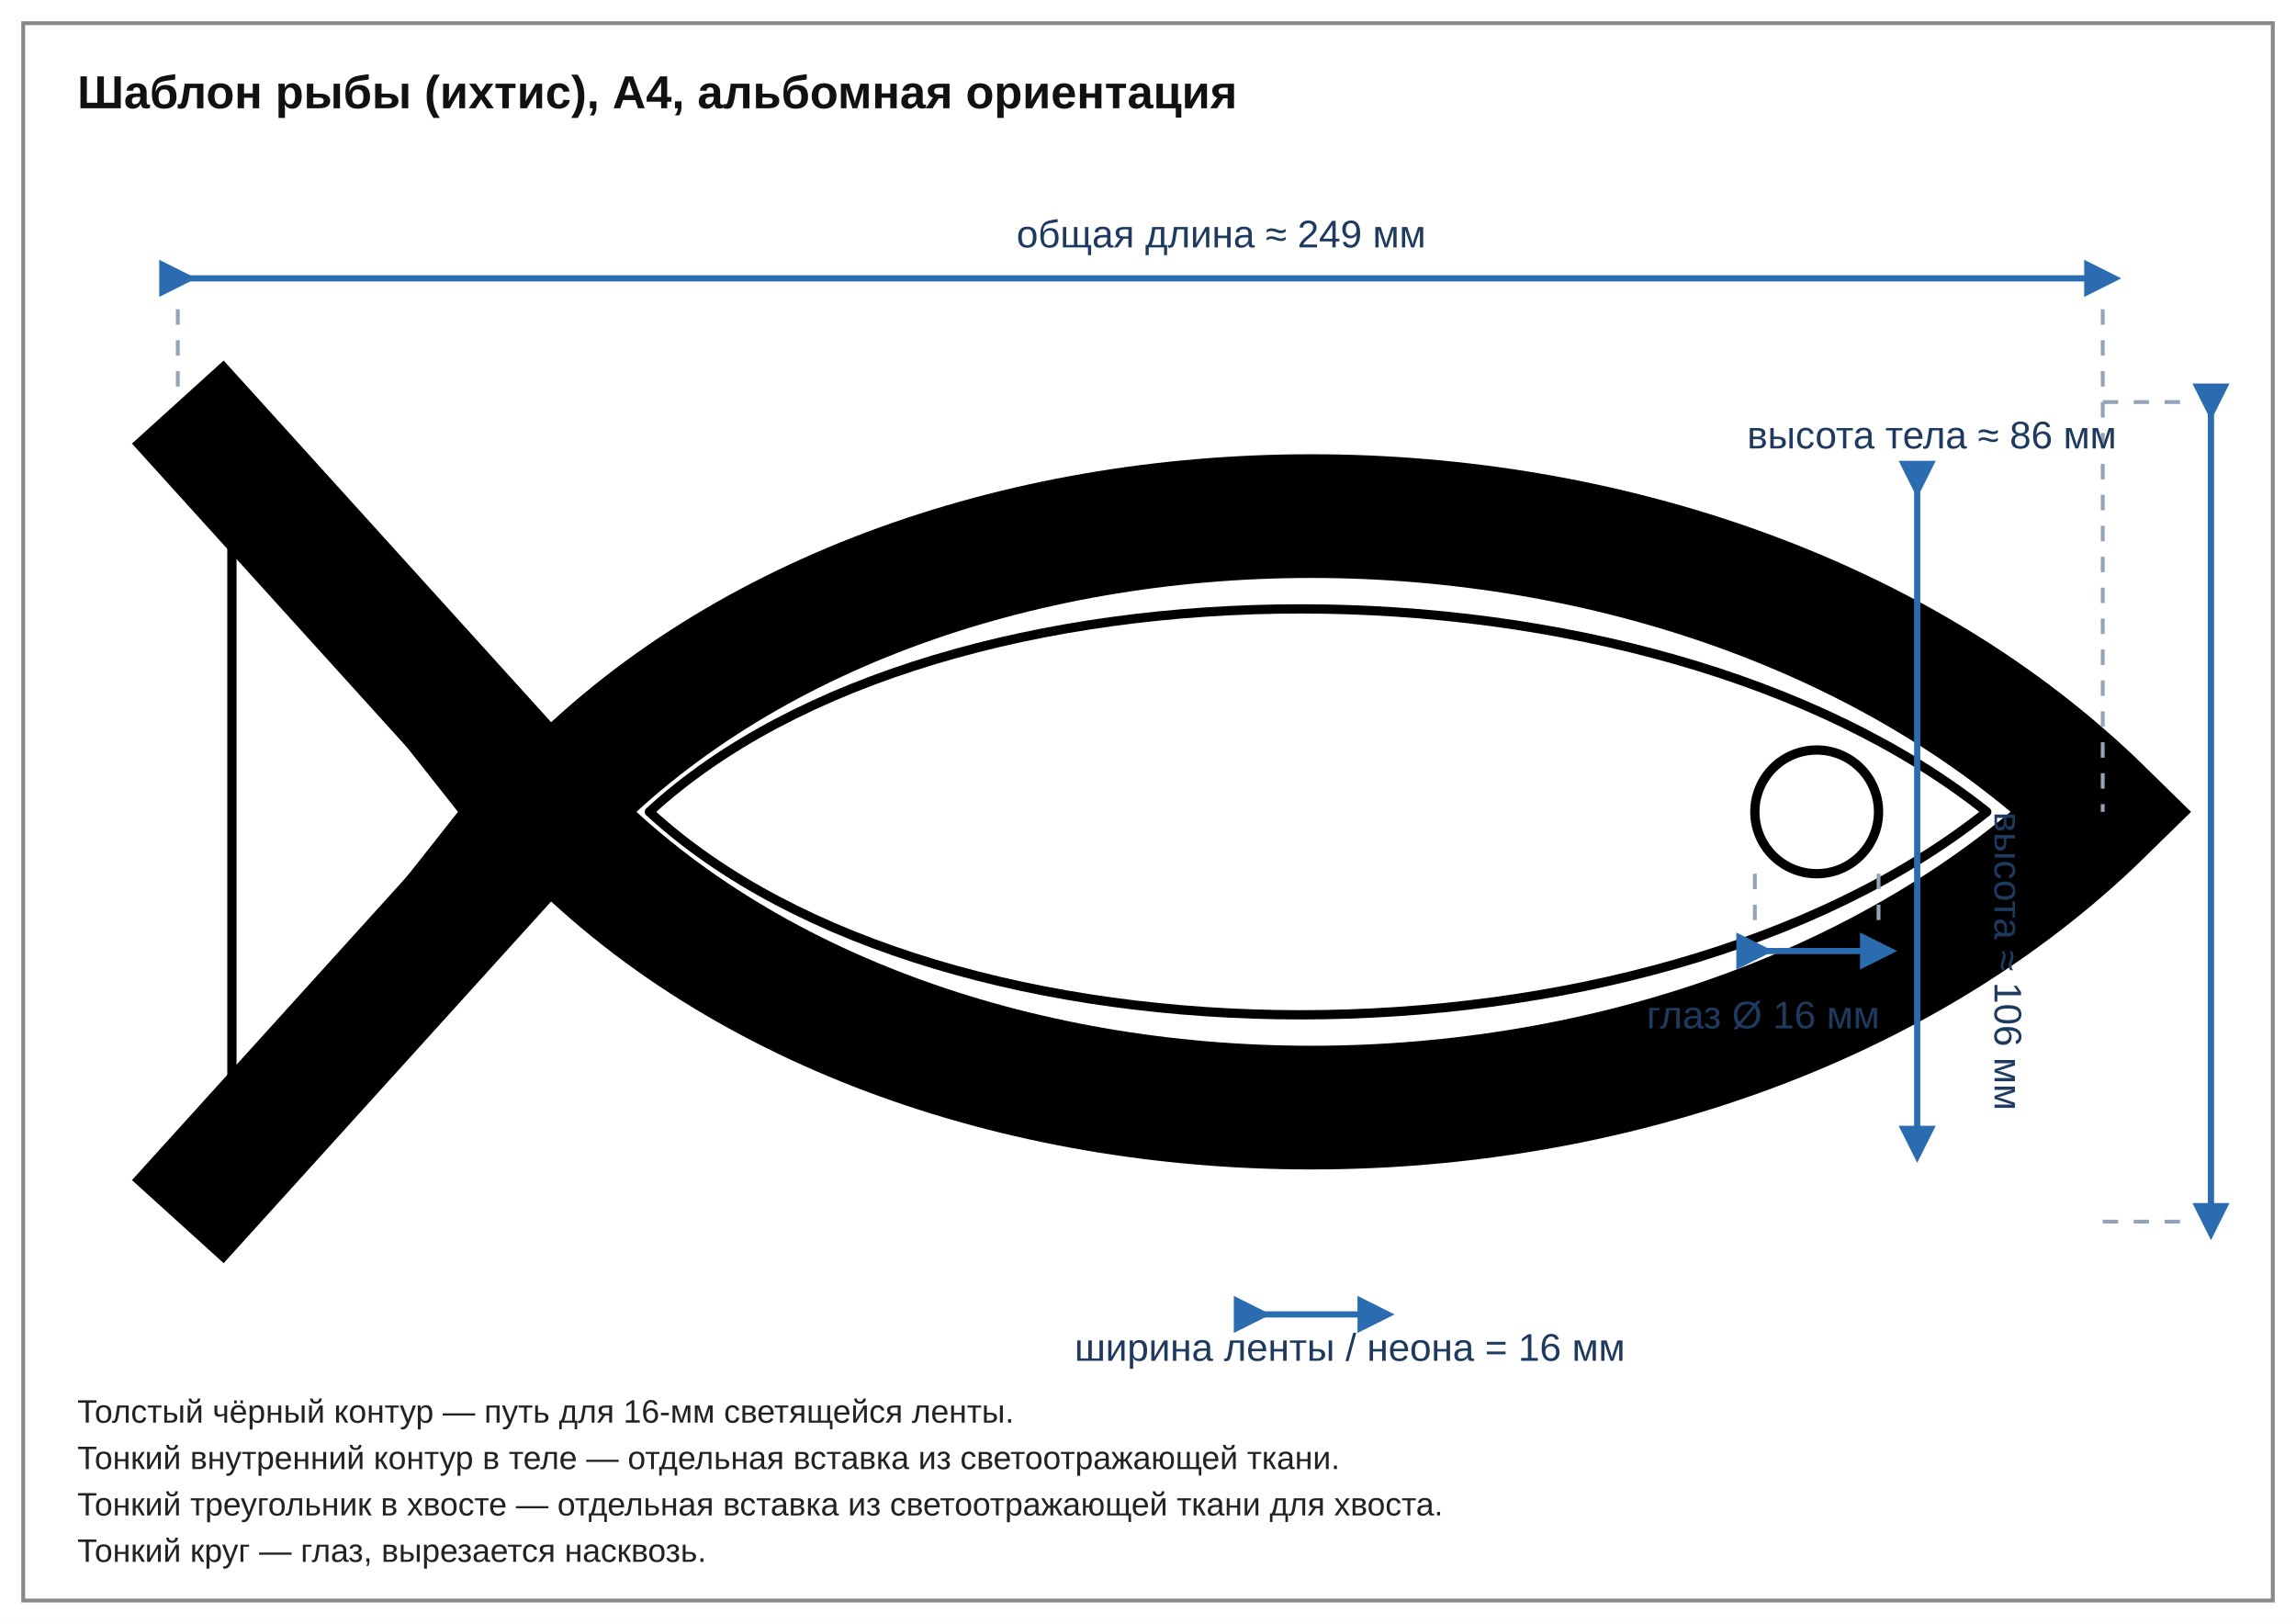
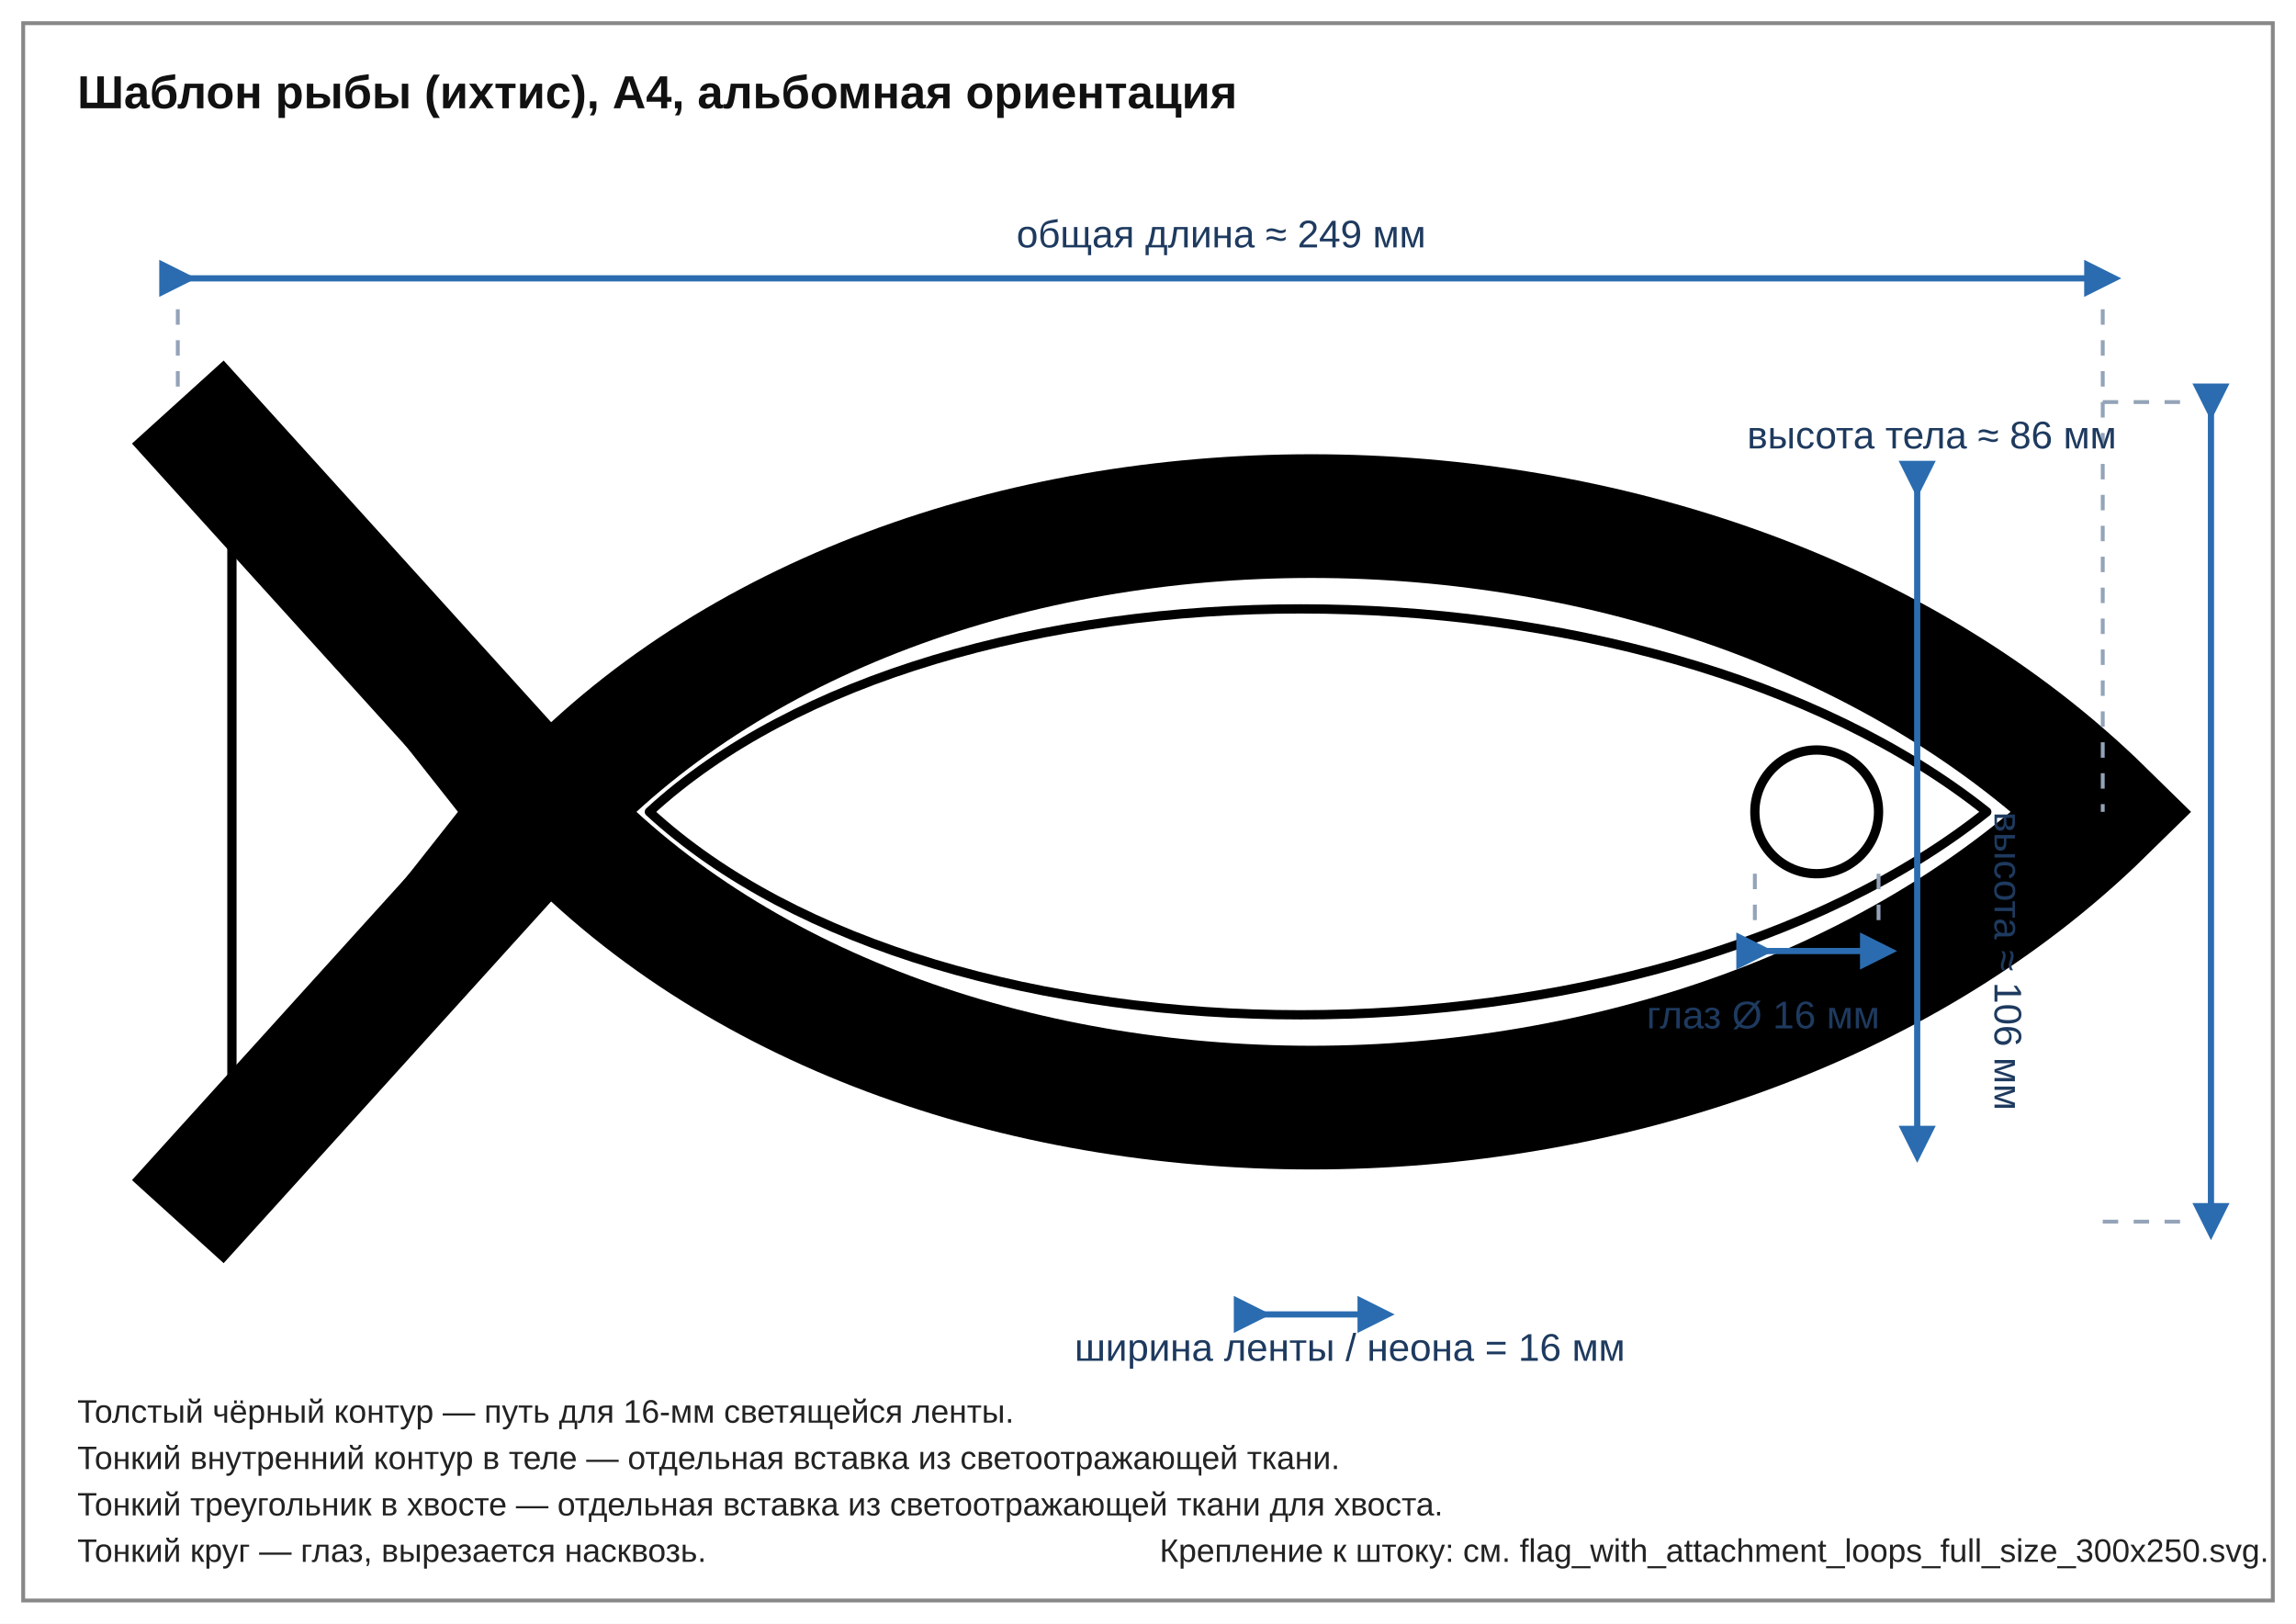
<svg xmlns="http://www.w3.org/2000/svg" width="297.0mm" height="210.0mm" viewBox="0 0 297.0 210.0">
  <defs>
    <marker id="arrow" markerWidth="6" markerHeight="6" refX="3" refY="3" orient="auto">
      <path d="M0,0 L6,3 L0,6 z" fill="#2b6cb0" />
    </marker>
    <style>
      .base { fill:none; stroke:black; }
      .thick { stroke-width:16.0; stroke-linecap:butt; stroke-linejoin:miter; stroke-miterlimit:10; }
      .thin { stroke-width:1.2; stroke-linecap:round; stroke-linejoin:round; }
      .dim { fill:none; stroke:#2b6cb0; stroke-width:0.8; }
      .ext { fill:none; stroke:#94a3b8; stroke-width:0.5; stroke-dasharray:2 2; }
      .txt { font-family:Arial,Helvetica,sans-serif; font-size:5px; fill:#1e3a5f; }
      .note { font-family:Arial,Helvetica,sans-serif; font-size:4.2px; fill:#222; }
      .title { font-family:Arial,Helvetica,sans-serif; font-size:6px; font-weight:bold; fill:#111; }
    </style>
  </defs>
  <rect x="0" y="0" width="297.0" height="210.0" fill="white" />
  <rect x="3" y="3" width="291.0" height="204.0" fill="none" stroke="#888" stroke-width="0.5" />
  <text x="10" y="14" class="title">Шаблон рыбы (ихтис), A4, альбомная ориентация</text>
  <path d="M 71.0 105.0 C 118 54, 220 54, 272.0 105.0 C 220 156, 118 156, 71.0 105.0" class="base thick" />
  <path d="M 71.0 105.0 L 23.0 52.0" class="base thick" />
  <path d="M 71.0 105.0 L 23.0 158.0" class="base thick" />
  <path d="M 84.0 105.0 C 122 70, 213 70, 257.0 105.0 C 213 140, 122 140, 84.0 105.0" class="base thin" />
  <path d="M 30.0 67.0 L 60.0 105.0 L 30.0 143.0 Z" class="base thin" />
  <circle cx="235.0" cy="105.0" r="8.0" class="base thin" />
  <line x1="23.0" y1="36" x2="272.0" y2="36" class="dim" marker-end="url(#arrow)" marker-start="url(#arrow)" />
  <line x1="23.0" y1="40" x2="23.0" y2="52.0" class="ext" />
  <line x1="272.0" y1="40" x2="272.0" y2="105.0" class="ext" />
  <text x="131.5" y="32" class="txt">общая длина ≈ 249 мм</text>
  <line x1="286" y1="52.0" x2="286" y2="158.0" class="dim" marker-end="url(#arrow)" marker-start="url(#arrow)" />
  <line x1="272.0" y1="52.0" x2="282" y2="52.0" class="ext" />
  <line x1="272.0" y1="158.0" x2="282" y2="158.0" class="ext" />
  <text x="255" y="102.0" class="txt" transform="rotate(90 255 105.0)">высота ≈ 106 мм</text>
  <line x1="248" y1="62" x2="248" y2="148" class="dim" marker-end="url(#arrow)" marker-start="url(#arrow)" />
  <text x="226" y="58" class="txt">высота тела ≈ 86 мм</text>
  <line x1="162" y1="170" x2="178" y2="170" class="dim" marker-end="url(#arrow)" marker-start="url(#arrow)" />
  <text x="139" y="176" class="txt">ширина ленты / неона = 16 мм</text>
  <line x1="227.0" y1="123.0" x2="243.0" y2="123.0" class="dim" marker-end="url(#arrow)" marker-start="url(#arrow)" />
  <line x1="227.0" y1="119.0" x2="227.0" y2="113.0" class="ext" />
  <line x1="243.0" y1="119.0" x2="243.0" y2="113.0" class="ext" />
  <text x="213.0" y="133.0" class="txt">глаз Ø 16 мм</text>
  <text x="10" y="184" class="note">Толстый чёрный контур — путь для 16-мм светящейся ленты.</text>
  <text x="10" y="190" class="note">Тонкий внутренний контур в теле — отдельная вставка из светоотражающей ткани.</text>
  <text x="10" y="196" class="note">Тонкий треугольник в хвосте — отдельная вставка из светоотражающей ткани для хвоста.</text>
  <text x="10" y="202" class="note">Тонкий круг — глаз, вырезается насквозь.</text>
+   <text x="150" y="202" class="note">Крепление к штоку: см. flag_with_attachment_loops_full_size_300x250.svg.</text>
</svg>
